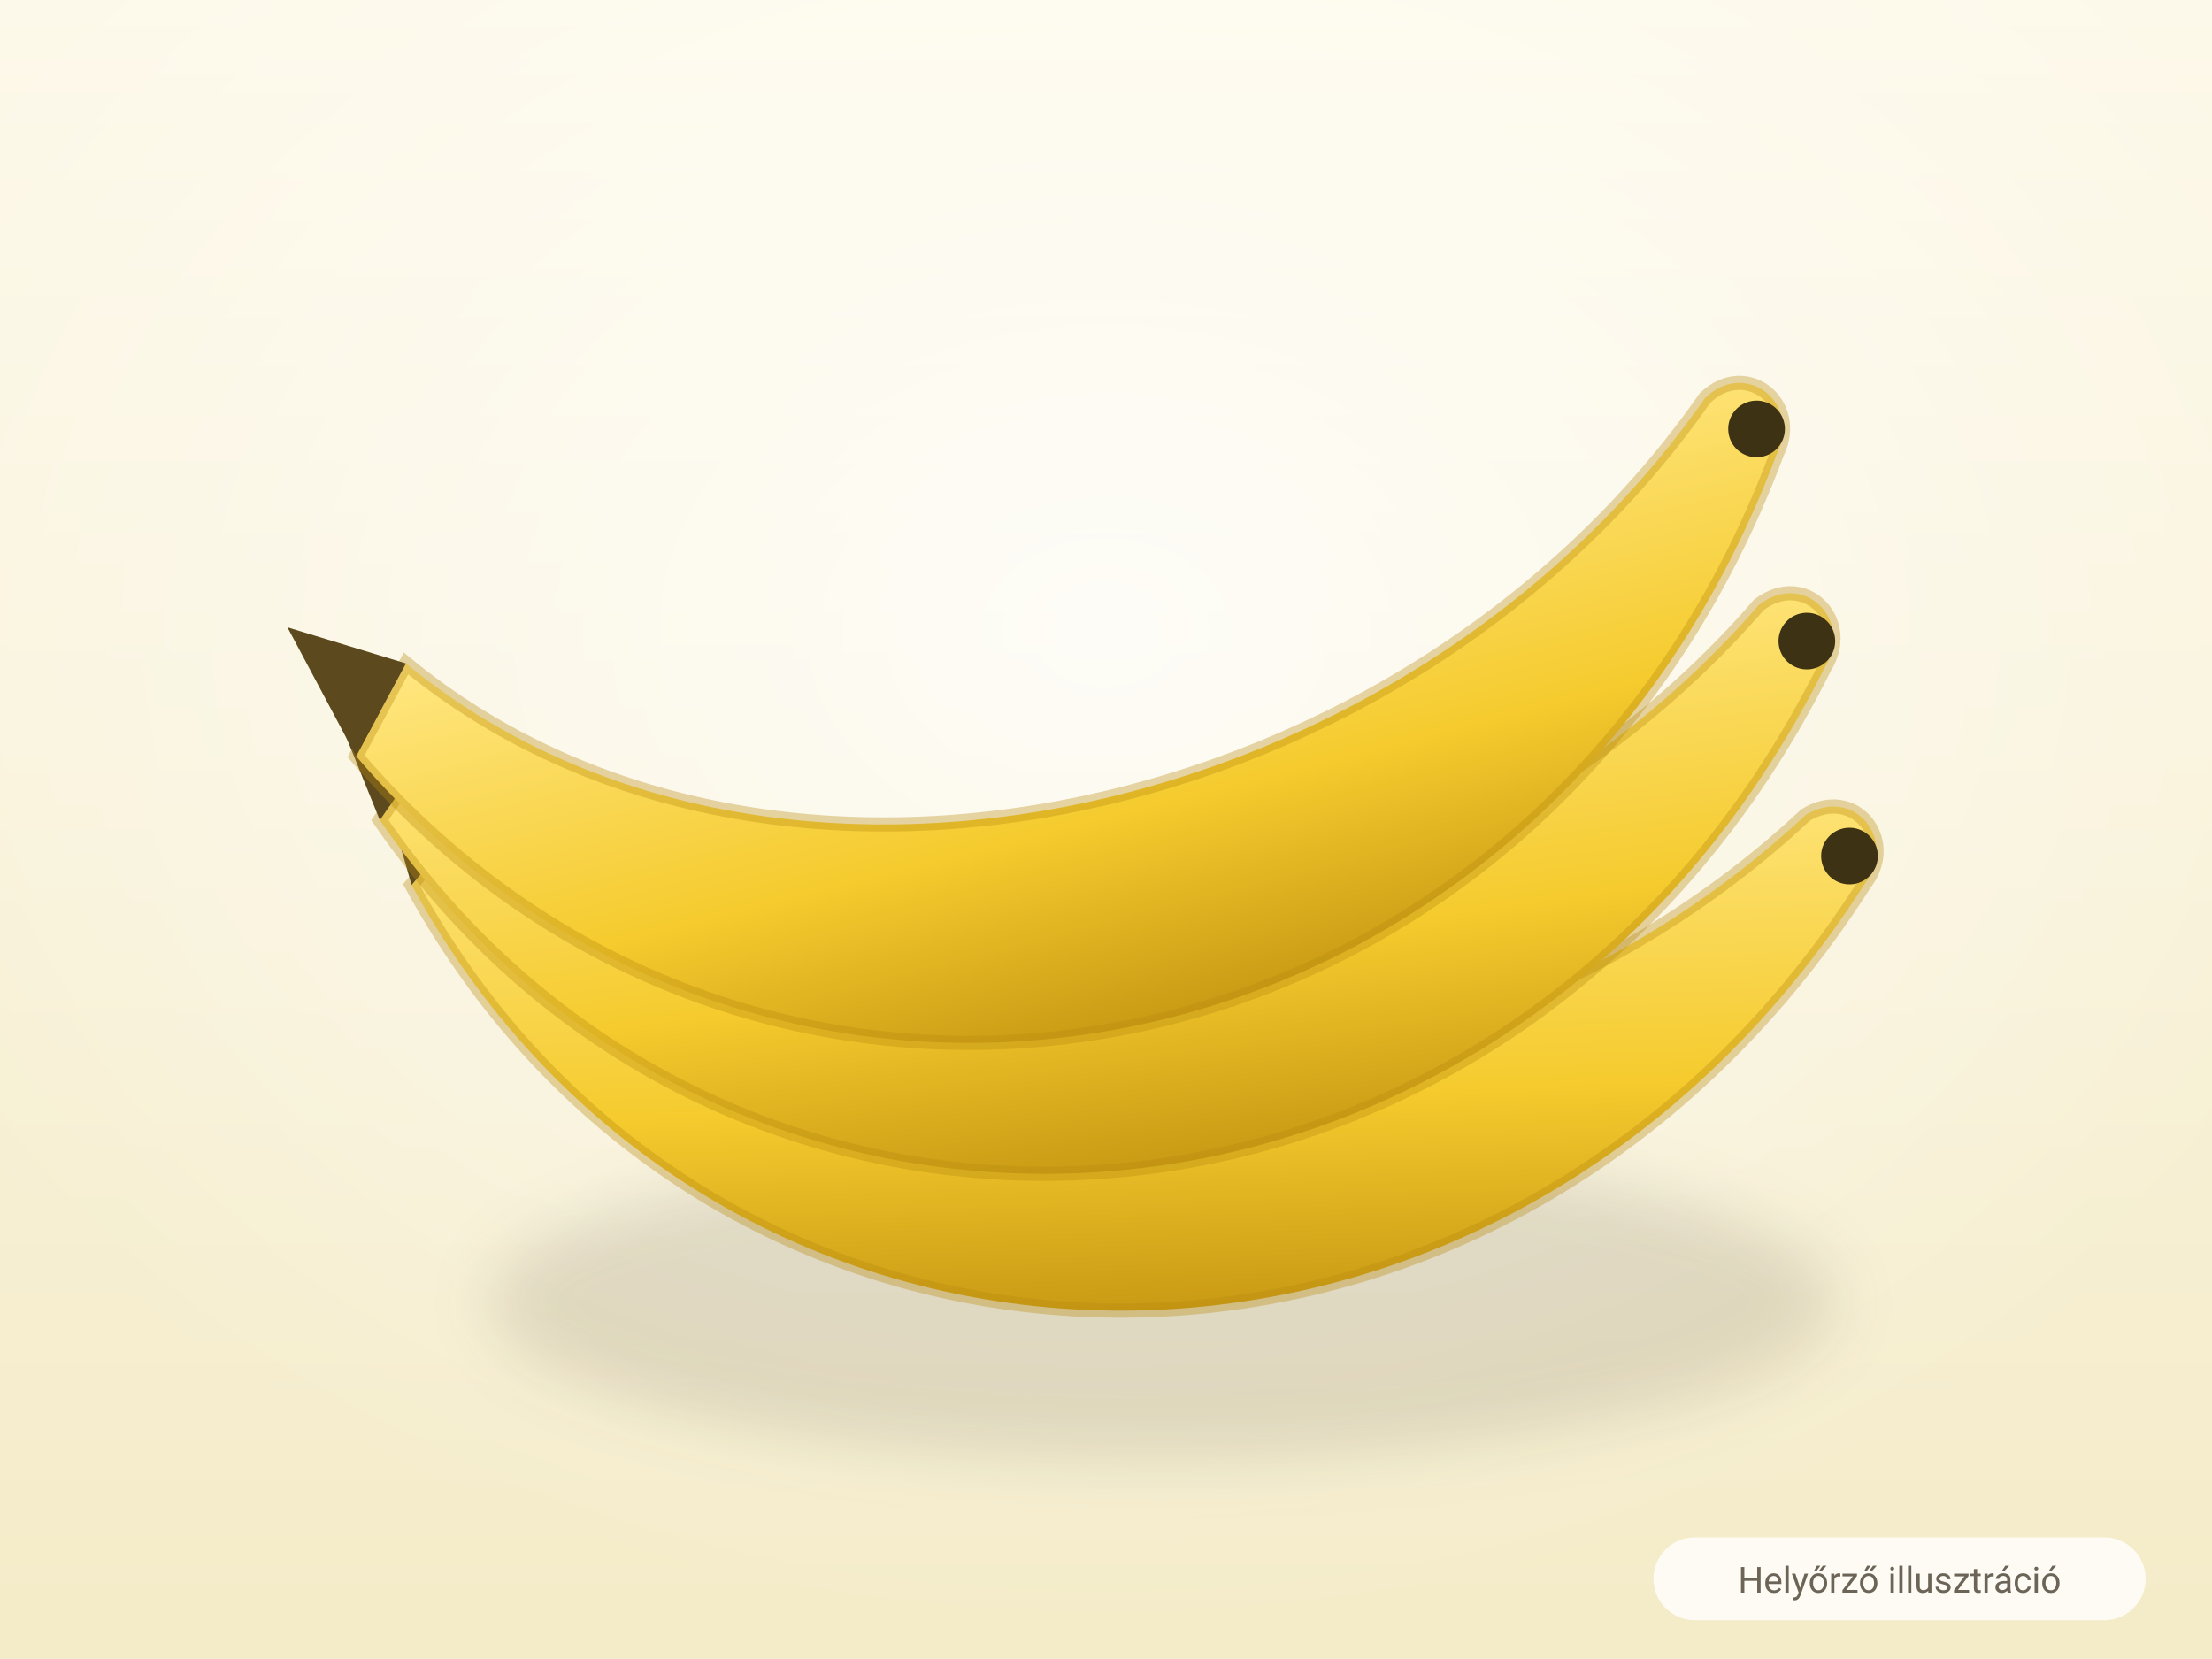
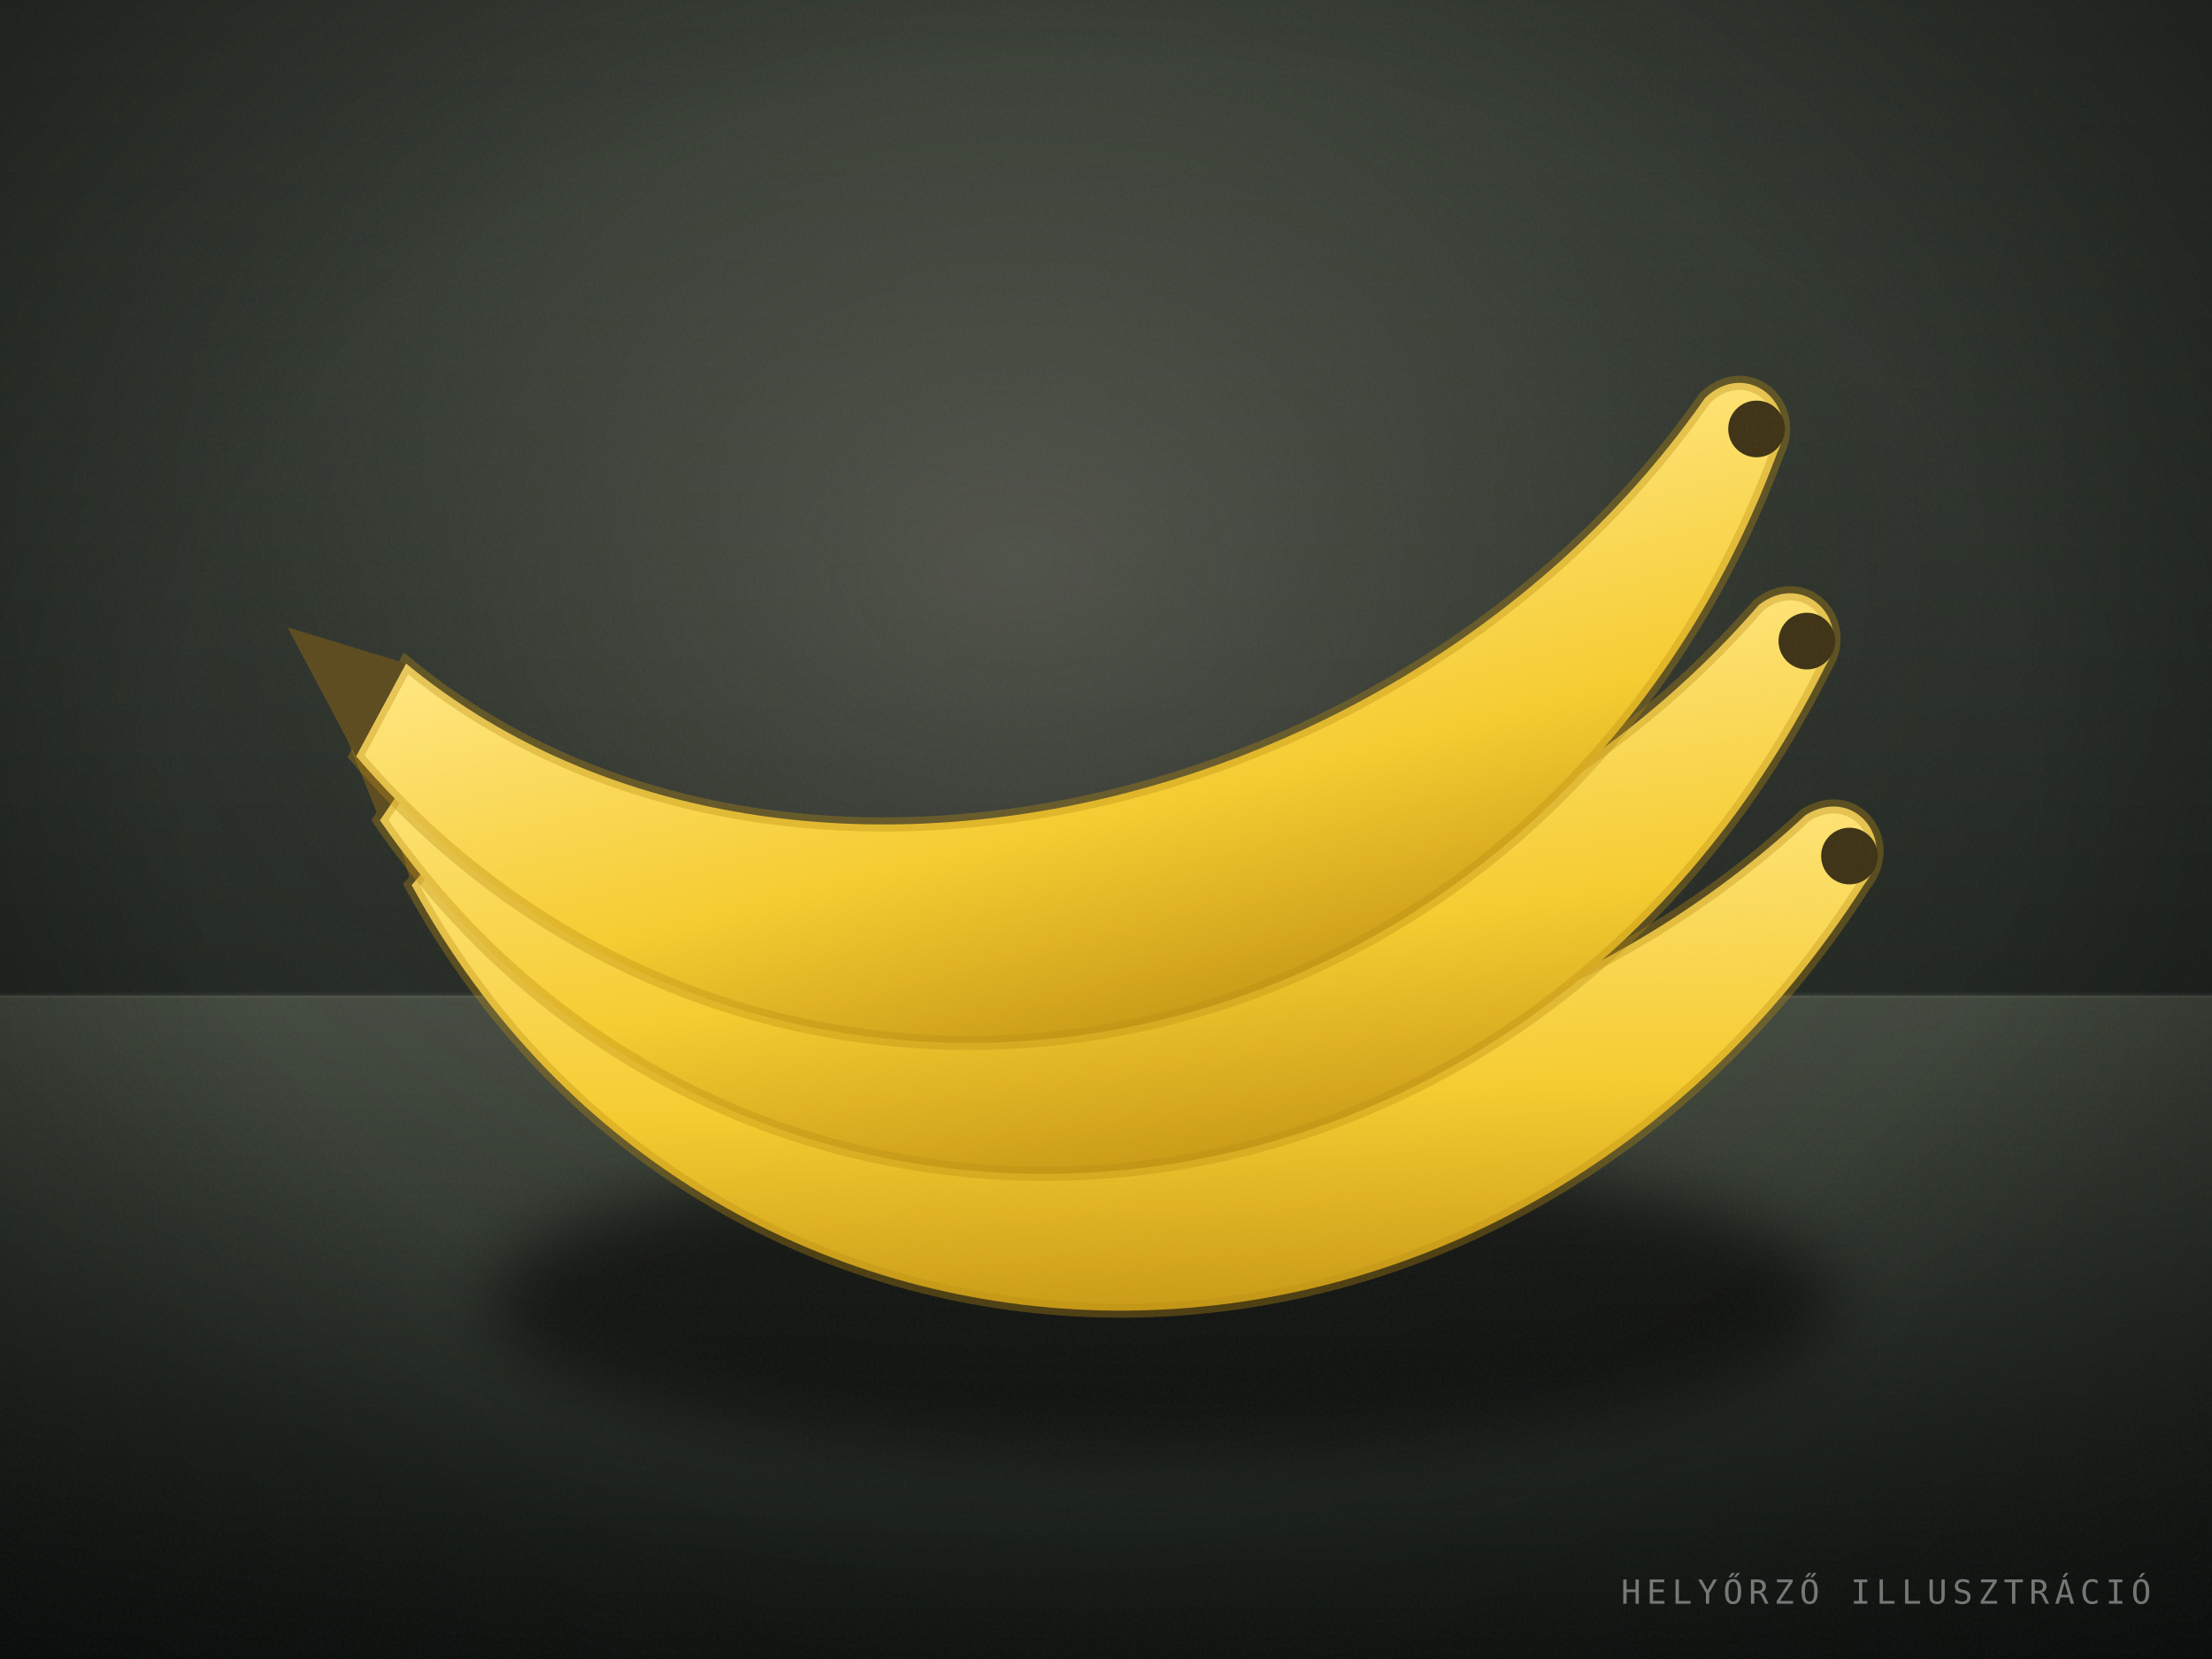
<svg xmlns="http://www.w3.org/2000/svg" viewBox="0 0 800 600" width="800" height="600" role="img">
  <defs>
    <linearGradient id="bg" x1="0" y1="0" x2="0" y2="1">
-       <stop offset="0" stop-color="#FDF9EA" />
-       <stop offset="1" stop-color="#F4EBC8" />
+       <stop offset="0" stop-color="#2d342c" />
+       <stop offset="1" stop-color="#0d120f" />
    </linearGradient>
-     <radialGradient id="glow" cx="50%" cy="38%" r="60%">
-       <stop offset="0" stop-color="#fff" stop-opacity="0.75" />
-       <stop offset="1" stop-color="#fff" stop-opacity="0" />
+     <linearGradient id="floor" x1="0" y1="0" x2="0" y2="1">
+       <stop offset="0" stop-color="#3b4238" />
+       <stop offset="1" stop-color="#101612" />
+     </linearGradient>
+     <radialGradient id="spot" cx="46%" cy="34%" r="62%">
+       <stop offset="0" stop-color="#fff6df" stop-opacity="0.2" />
+       <stop offset="0.55" stop-color="#fff6df" stop-opacity="0.05" />
+       <stop offset="1" stop-color="#fff6df" stop-opacity="0" />
+     </radialGradient>
+     <radialGradient id="vig" cx="50%" cy="45%" r="75%">
+       <stop offset="0.55" stop-color="#000" stop-opacity="0" />
+       <stop offset="1" stop-color="#000" stop-opacity="0.55" />
    </radialGradient>
    <filter id="soft" x="-50%" y="-50%" width="200%" height="200%">
-       <feGaussianBlur stdDeviation="9" />
+       <feGaussianBlur stdDeviation="10" />
+     </filter>
+     <filter id="grain">
+       <feTurbulence type="fractalNoise" baseFrequency="0.9" numOctaves="2" stitchTiles="stitch" />
+       <feColorMatrix values="0 0 0 0 1  0 0 0 0 1  0 0 0 0 1  0 0 0 0.5 0" />
    </filter>
    <linearGradient id="bn1" x1="0" y1="0" x2="0" y2="1">
      <stop offset="0" stop-color="#FFE680" />
      <stop offset="0.6" stop-color="#F5CB2E" />
      <stop offset="1" stop-color="#C99A14" />
    </linearGradient>
  </defs>
  <rect width="800" height="600" fill="url(#bg)" />
-   <rect width="800" height="600" fill="url(#glow)" />
+   <rect y="360" width="800" height="240" fill="url(#floor)" />
+   <rect y="359" width="800" height="2" fill="#ffffff" opacity="0.04" />
+   <rect width="800" height="600" fill="url(#spot)" />
  <g transform="translate(400 300) scale(1.22) translate(-400 -300)">
-     <ellipse cx="416.8" cy="440" rx="199.5" ry="46.2" fill="#3b2f1e" opacity="0.13" filter="url(#soft)" />
+     <ellipse cx="416.8" cy="440" rx="199.5" ry="46.2" fill="#000" opacity="0.6" filter="url(#soft)" />
    <g transform="translate(400 320) rotate(-8) scale(210)">
      <g transform="translate(0 0.2) rotate(6)">
        <path d="M-1 -0.25 C-0.6 0.55 0.5 0.62 1.05 -0.18 C1.1 -0.24 1.04 -0.32 0.97 -0.28 C0.42 0.2 -0.5 0.18 -0.9 -0.36Z" fill="url(#bn1)" stroke="#B88A10" stroke-opacity="0.35" stroke-width="0.02" />
        <path d="M-0.9 -0.36 L-1.05 -0.45 L-1 -0.25Z" fill="#5C4A1E" />
        <circle cx="1.03" cy="-0.22" r="0.04" fill="#3d3214" />
      </g>
      <g transform="translate(0 0) rotate(0)">
        <path d="M-1 -0.25 C-0.6 0.55 0.5 0.62 1.05 -0.18 C1.1 -0.24 1.04 -0.32 0.97 -0.28 C0.42 0.2 -0.5 0.18 -0.9 -0.36Z" fill="url(#bn1)" stroke="#B88A10" stroke-opacity="0.35" stroke-width="0.02" />
        <path d="M-0.9 -0.36 L-1.05 -0.45 L-1 -0.25Z" fill="#5C4A1E" />
        <circle cx="1.03" cy="-0.22" r="0.04" fill="#3d3214" />
      </g>
      <g transform="translate(0 -0.2) rotate(-6)">
        <path d="M-1 -0.25 C-0.6 0.55 0.5 0.62 1.05 -0.18 C1.1 -0.24 1.04 -0.32 0.97 -0.28 C0.42 0.2 -0.5 0.18 -0.9 -0.36Z" fill="url(#bn1)" stroke="#B88A10" stroke-opacity="0.35" stroke-width="0.02" />
        <path d="M-0.9 -0.36 L-1.05 -0.45 L-1 -0.25Z" fill="#5C4A1E" />
        <circle cx="1.03" cy="-0.22" r="0.04" fill="#3d3214" />
      </g>
    </g>
  </g>
-   <g transform="translate(776 578)">
-     <rect x="-178" y="-22" width="178" height="30" rx="15" fill="#fff" opacity="0.8" />
-     <text x="-89" y="-2" text-anchor="middle" font-family="system-ui, -apple-system, Segoe UI, Roboto, sans-serif" font-size="13" fill="#6b6457">Helyőrző illusztráció</text>
-   </g>
+   <rect width="800" height="600" fill="url(#vig)" />
+   <rect width="800" height="600" filter="url(#grain)" opacity="0.07" />
+   <text x="778" y="580" text-anchor="end" font-family="ui-monospace, SFMono-Regular, Menlo, monospace" font-size="12" letter-spacing="2" fill="#ffffff" fill-opacity="0.42">HELYŐRZŐ ILLUSZTRÁCIÓ</text>
</svg>
